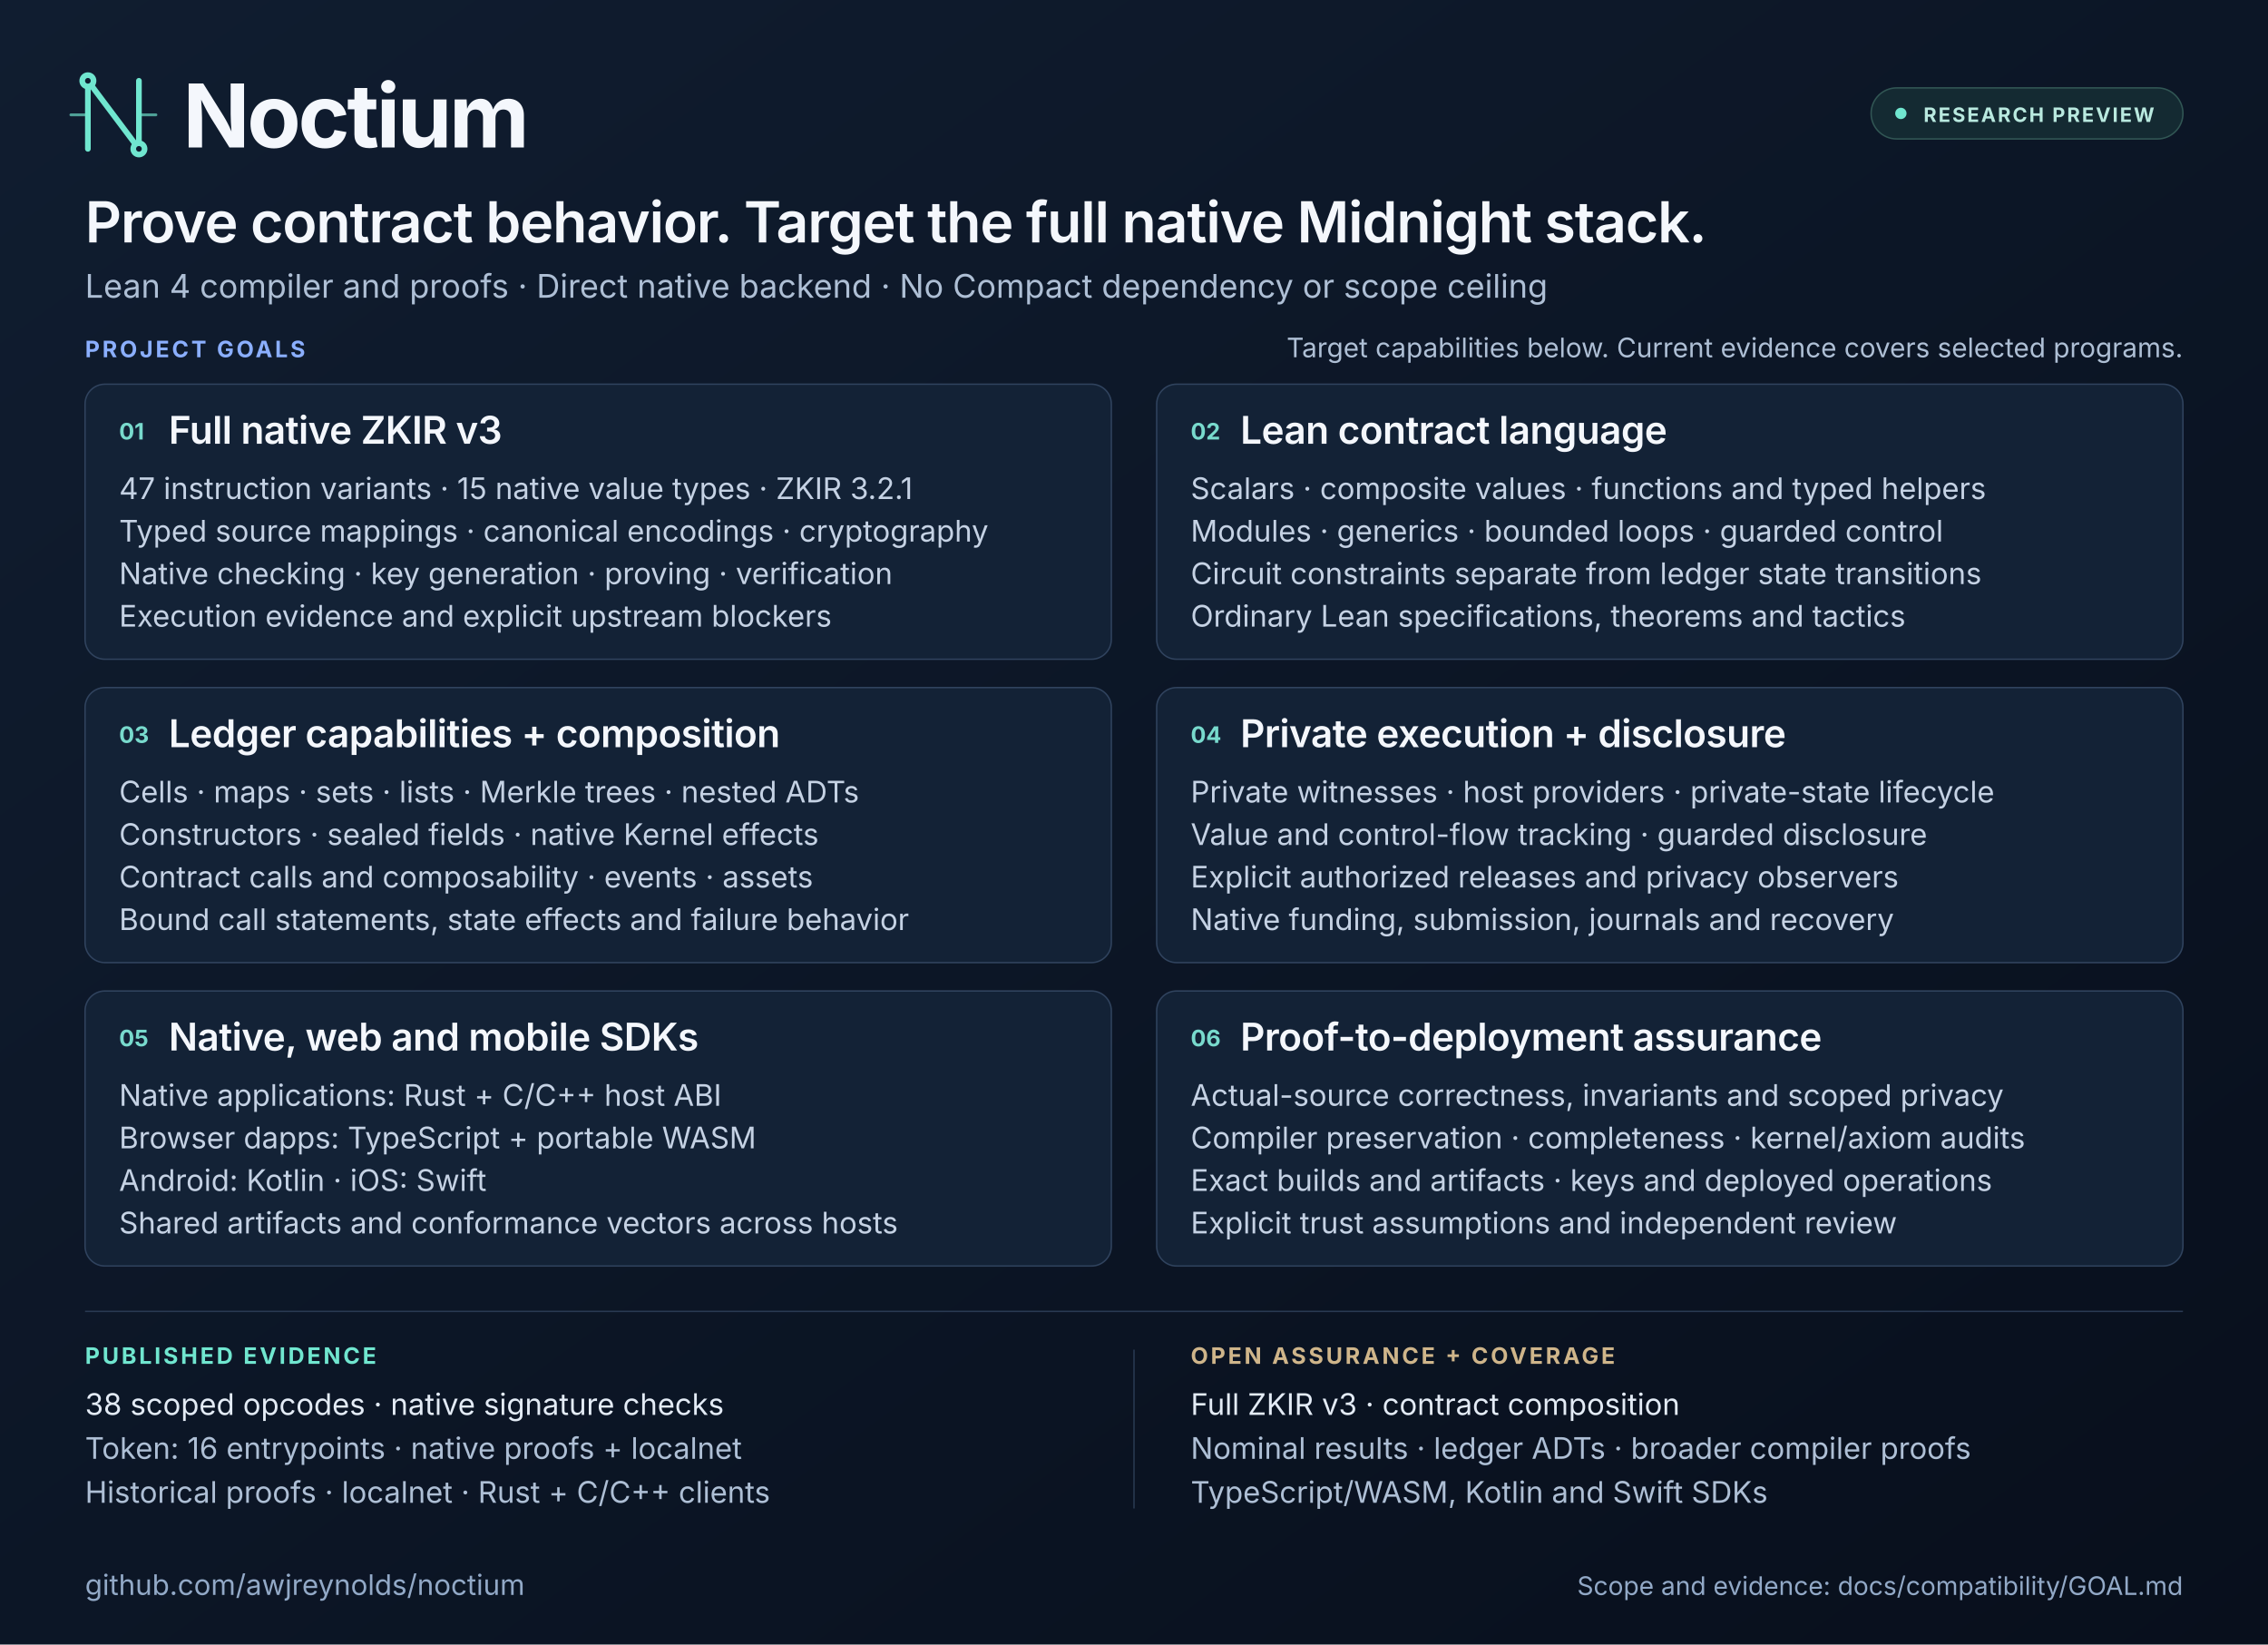
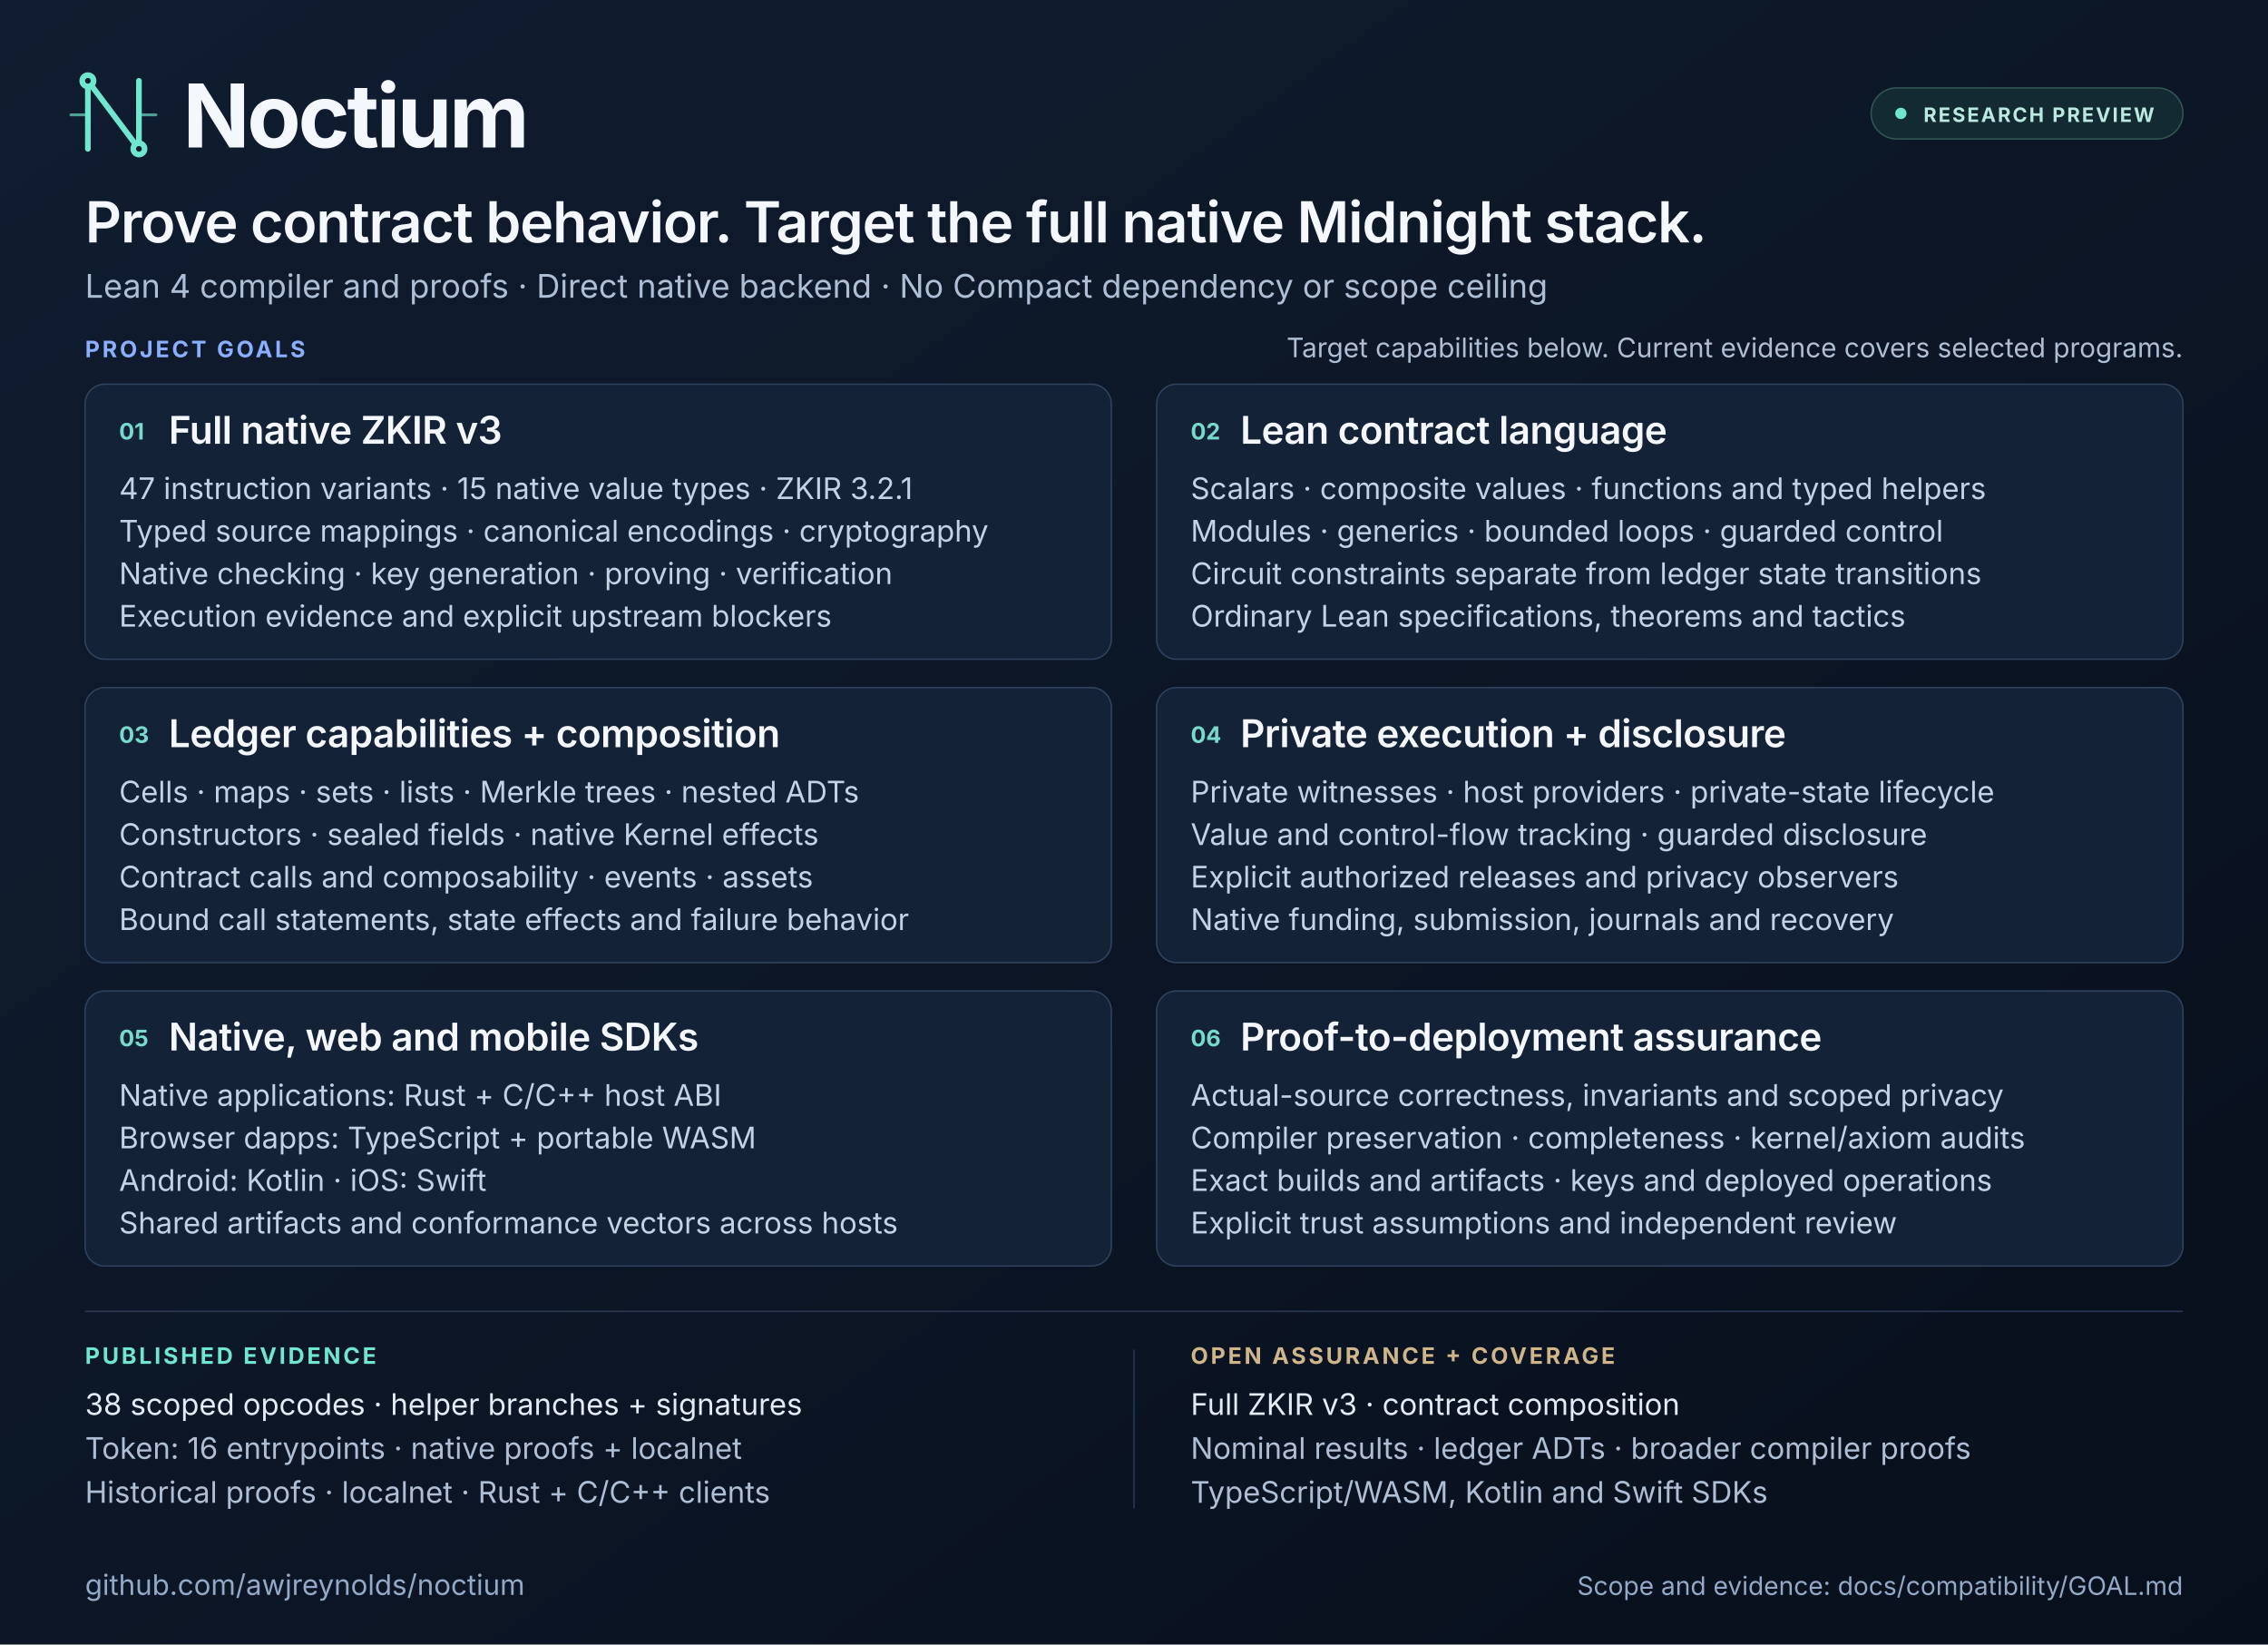
<svg xmlns="http://www.w3.org/2000/svg" width="1600" height="1160" viewBox="0 0 1600 1160" role="img" aria-labelledby="title description">
  <defs>
    <linearGradient id="background" x1="0" y1="0" x2="1" y2="1">
      <stop offset="0" stop-color="#101D30" />
      <stop offset="1" stop-color="#080F1C" />
    </linearGradient>
    <linearGradient id="accent" x1="0" y1="0" x2="1" y2="0">
      <stop offset="0" stop-color="#70E6CF" />
      <stop offset="1" stop-color="#8BAFFF" />
    </linearGradient>
  </defs>
  <rect width="1600" height="1160" fill="url(#background)" />
  <path d="M0 2H1600" stroke="url(#accent)" stroke-width="4" />
  <g stroke="#70E6CF" stroke-width="4" fill="none" stroke-linecap="round" stroke-linejoin="round">
    <path d="M62 105V57L98 105V57" />
    <path d="M50 81H62M98 81H110" stroke-width="2" opacity="0.65" />
    <circle cx="62" cy="57" r="4" fill="#101D30" />
    <circle cx="98" cy="105" r="4" fill="#101D30" />
  </g>
  <g font-family="Inter, Arial, Helvetica, sans-serif">
    <text x="129" y="104" fill="#F4F7FC" font-size="62" font-weight="700" letter-spacing="-2">Noctium</text>
    <rect x="1320" y="62" width="220" height="36" rx="18" fill="#142A32" stroke="#315654" />
    <circle cx="1341" cy="80" r="4" fill="#70E6CF" />
    <text x="1357" y="86" fill="#B9E9DF" font-size="14" font-weight="700" letter-spacing="1.3">RESEARCH PREVIEW</text>
    <text x="60" y="171" fill="#F4F7FC" font-size="40" font-weight="600" letter-spacing="-0.7">Prove contract behavior. Target the full native Midnight stack.</text>
    <text x="60" y="210" fill="#AEBFD5" font-size="23">Lean 4 compiler and proofs · Direct native backend · No Compact dependency or scope ceiling</text>
    <text x="60" y="252" fill="#8BAFFF" font-size="16" font-weight="700" letter-spacing="1.8">PROJECT GOALS</text>
    <text x="1540" y="252" fill="#AEBFD5" font-size="19" text-anchor="end">Target capabilities below. Current evidence covers selected programs.</text>
    <g fill="#132236" stroke="#30435E">
      <rect x="60" y="271" width="724" height="194" rx="14" />
      <rect x="816" y="271" width="724" height="194" rx="14" />
      <rect x="60" y="485" width="724" height="194" rx="14" />
      <rect x="816" y="485" width="724" height="194" rx="14" />
      <rect x="60" y="699" width="724" height="194" rx="14" />
      <rect x="816" y="699" width="724" height="194" rx="14" />
    </g>
    <g fill="#78DACD" font-size="16" font-weight="700">
      <text x="84" y="310">01</text>
      <text x="840" y="310">02</text>
      <text x="84" y="524">03</text>
      <text x="840" y="524">04</text>
      <text x="84" y="738">05</text>
      <text x="840" y="738">06</text>
    </g>
    <g fill="#F4F7FC" font-size="27" font-weight="600" letter-spacing="-0.3">
      <text x="119" y="313">Full native ZKIR v3</text>
      <text x="875" y="313">Lean contract language</text>
      <text x="119" y="527">Ledger capabilities + composition</text>
      <text x="875" y="527">Private execution + disclosure</text>
      <text x="119" y="741">Native, web and mobile SDKs</text>
      <text x="875" y="741">Proof-to-deployment assurance</text>
    </g>
    <g fill="#C5D2E4" font-size="21">
      <text x="84" y="352">47 instruction variants · 15 native value types · ZKIR 3.2.1</text>
      <text x="84" y="382">Typed source mappings · canonical encodings · cryptography</text>
      <text x="84" y="412">Native checking · key generation · proving · verification</text>
      <text x="84" y="442">Execution evidence and explicit upstream blockers</text>
      <text x="840" y="352">Scalars · composite values · functions and typed helpers</text>
      <text x="840" y="382">Modules · generics · bounded loops · guarded control</text>
      <text x="840" y="412">Circuit constraints separate from ledger state transitions</text>
      <text x="840" y="442">Ordinary Lean specifications, theorems and tactics</text>
      <text x="84" y="566">Cells · maps · sets · lists · Merkle trees · nested ADTs</text>
      <text x="84" y="596">Constructors · sealed fields · native Kernel effects</text>
      <text x="84" y="626">Contract calls and composability · events · assets</text>
      <text x="84" y="656">Bound call statements, state effects and failure behavior</text>
      <text x="840" y="566">Private witnesses · host providers · private-state lifecycle</text>
      <text x="840" y="596">Value and control-flow tracking · guarded disclosure</text>
      <text x="840" y="626">Explicit authorized releases and privacy observers</text>
      <text x="840" y="656">Native funding, submission, journals and recovery</text>
      <text x="84" y="780">Native applications: Rust + C/C++ host ABI</text>
      <text x="84" y="810">Browser dapps: TypeScript + portable WASM</text>
      <text x="84" y="840">Android: Kotlin · iOS: Swift</text>
      <text x="84" y="870">Shared artifacts and conformance vectors across hosts</text>
      <text x="840" y="780">Actual-source correctness, invariants and scoped privacy</text>
      <text x="840" y="810">Compiler preservation · completeness · kernel/axiom audits</text>
      <text x="840" y="840">Exact builds and artifacts · keys and deployed operations</text>
      <text x="840" y="870">Explicit trust assumptions and independent review</text>
    </g>
    <path d="M60 925H1540" stroke="#293A52" />
    <text x="60" y="962" fill="#70E6CF" font-size="16" font-weight="700" letter-spacing="1.8">PUBLISHED EVIDENCE</text>
-     <text x="60" y="998" fill="#E3EBF5" font-size="21">38 scoped opcodes · native signature checks</text>
+     <text x="60" y="998" fill="#E3EBF5" font-size="21">38 scoped opcodes · helper branches + signatures</text>
    <text x="60" y="1029" fill="#AEBFD5" font-size="21">Token: 16 entrypoints · native proofs + localnet</text>
    <text x="60" y="1060" fill="#AEBFD5" font-size="21">Historical proofs · localnet · Rust + C/C++ clients</text>
    <path d="M800 952V1064" stroke="#293A52" />
    <text x="840" y="962" fill="#CFB58A" font-size="16" font-weight="700" letter-spacing="1.8">OPEN ASSURANCE + COVERAGE</text>
    <text x="840" y="998" fill="#E3EBF5" font-size="21">Full ZKIR v3 · contract composition</text>
    <text x="840" y="1029" fill="#AEBFD5" font-size="21">Nominal results · ledger ADTs · broader compiler proofs</text>
    <text x="840" y="1060" fill="#AEBFD5" font-size="21">TypeScript/WASM, Kotlin and Swift SDKs</text>
    <text x="60" y="1125" fill="#92A9C7" font-size="20">github.com/awjreynolds/noctium</text>
    <text x="1540" y="1125" fill="#92A9C7" font-size="18" text-anchor="end">Scope and evidence: docs/compatibility/GOAL.md</text>
  </g>
</svg>
